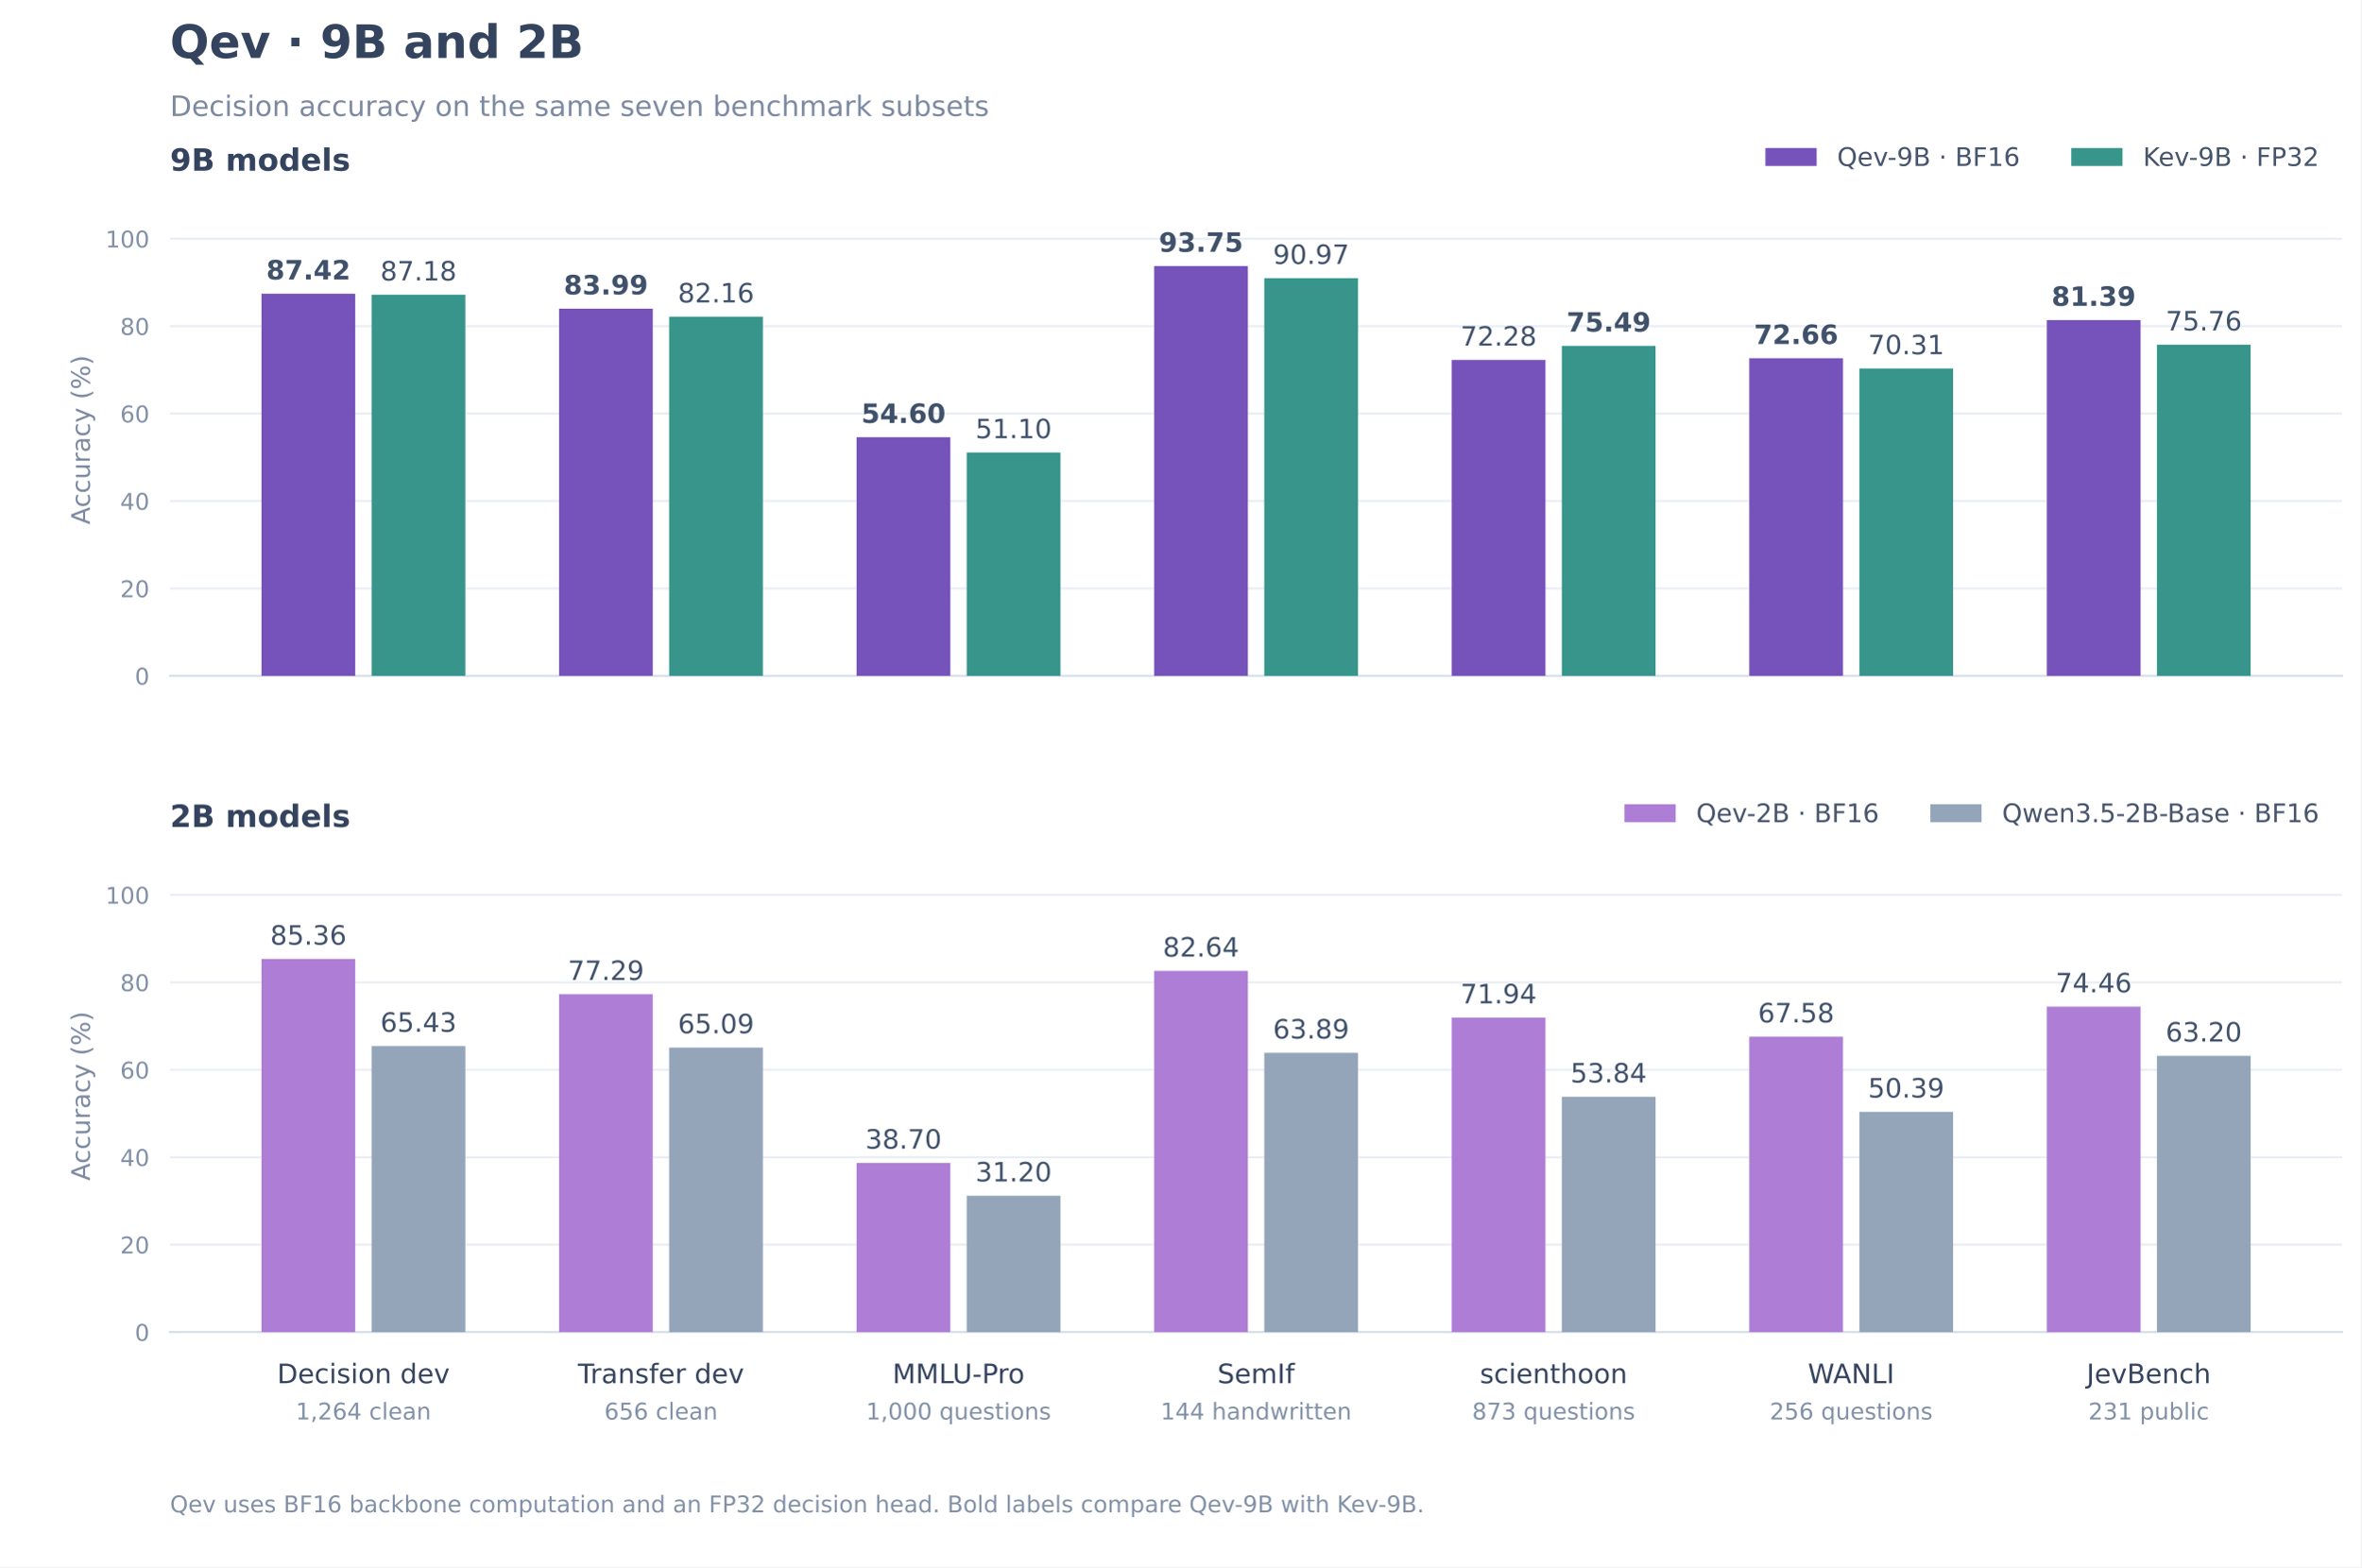
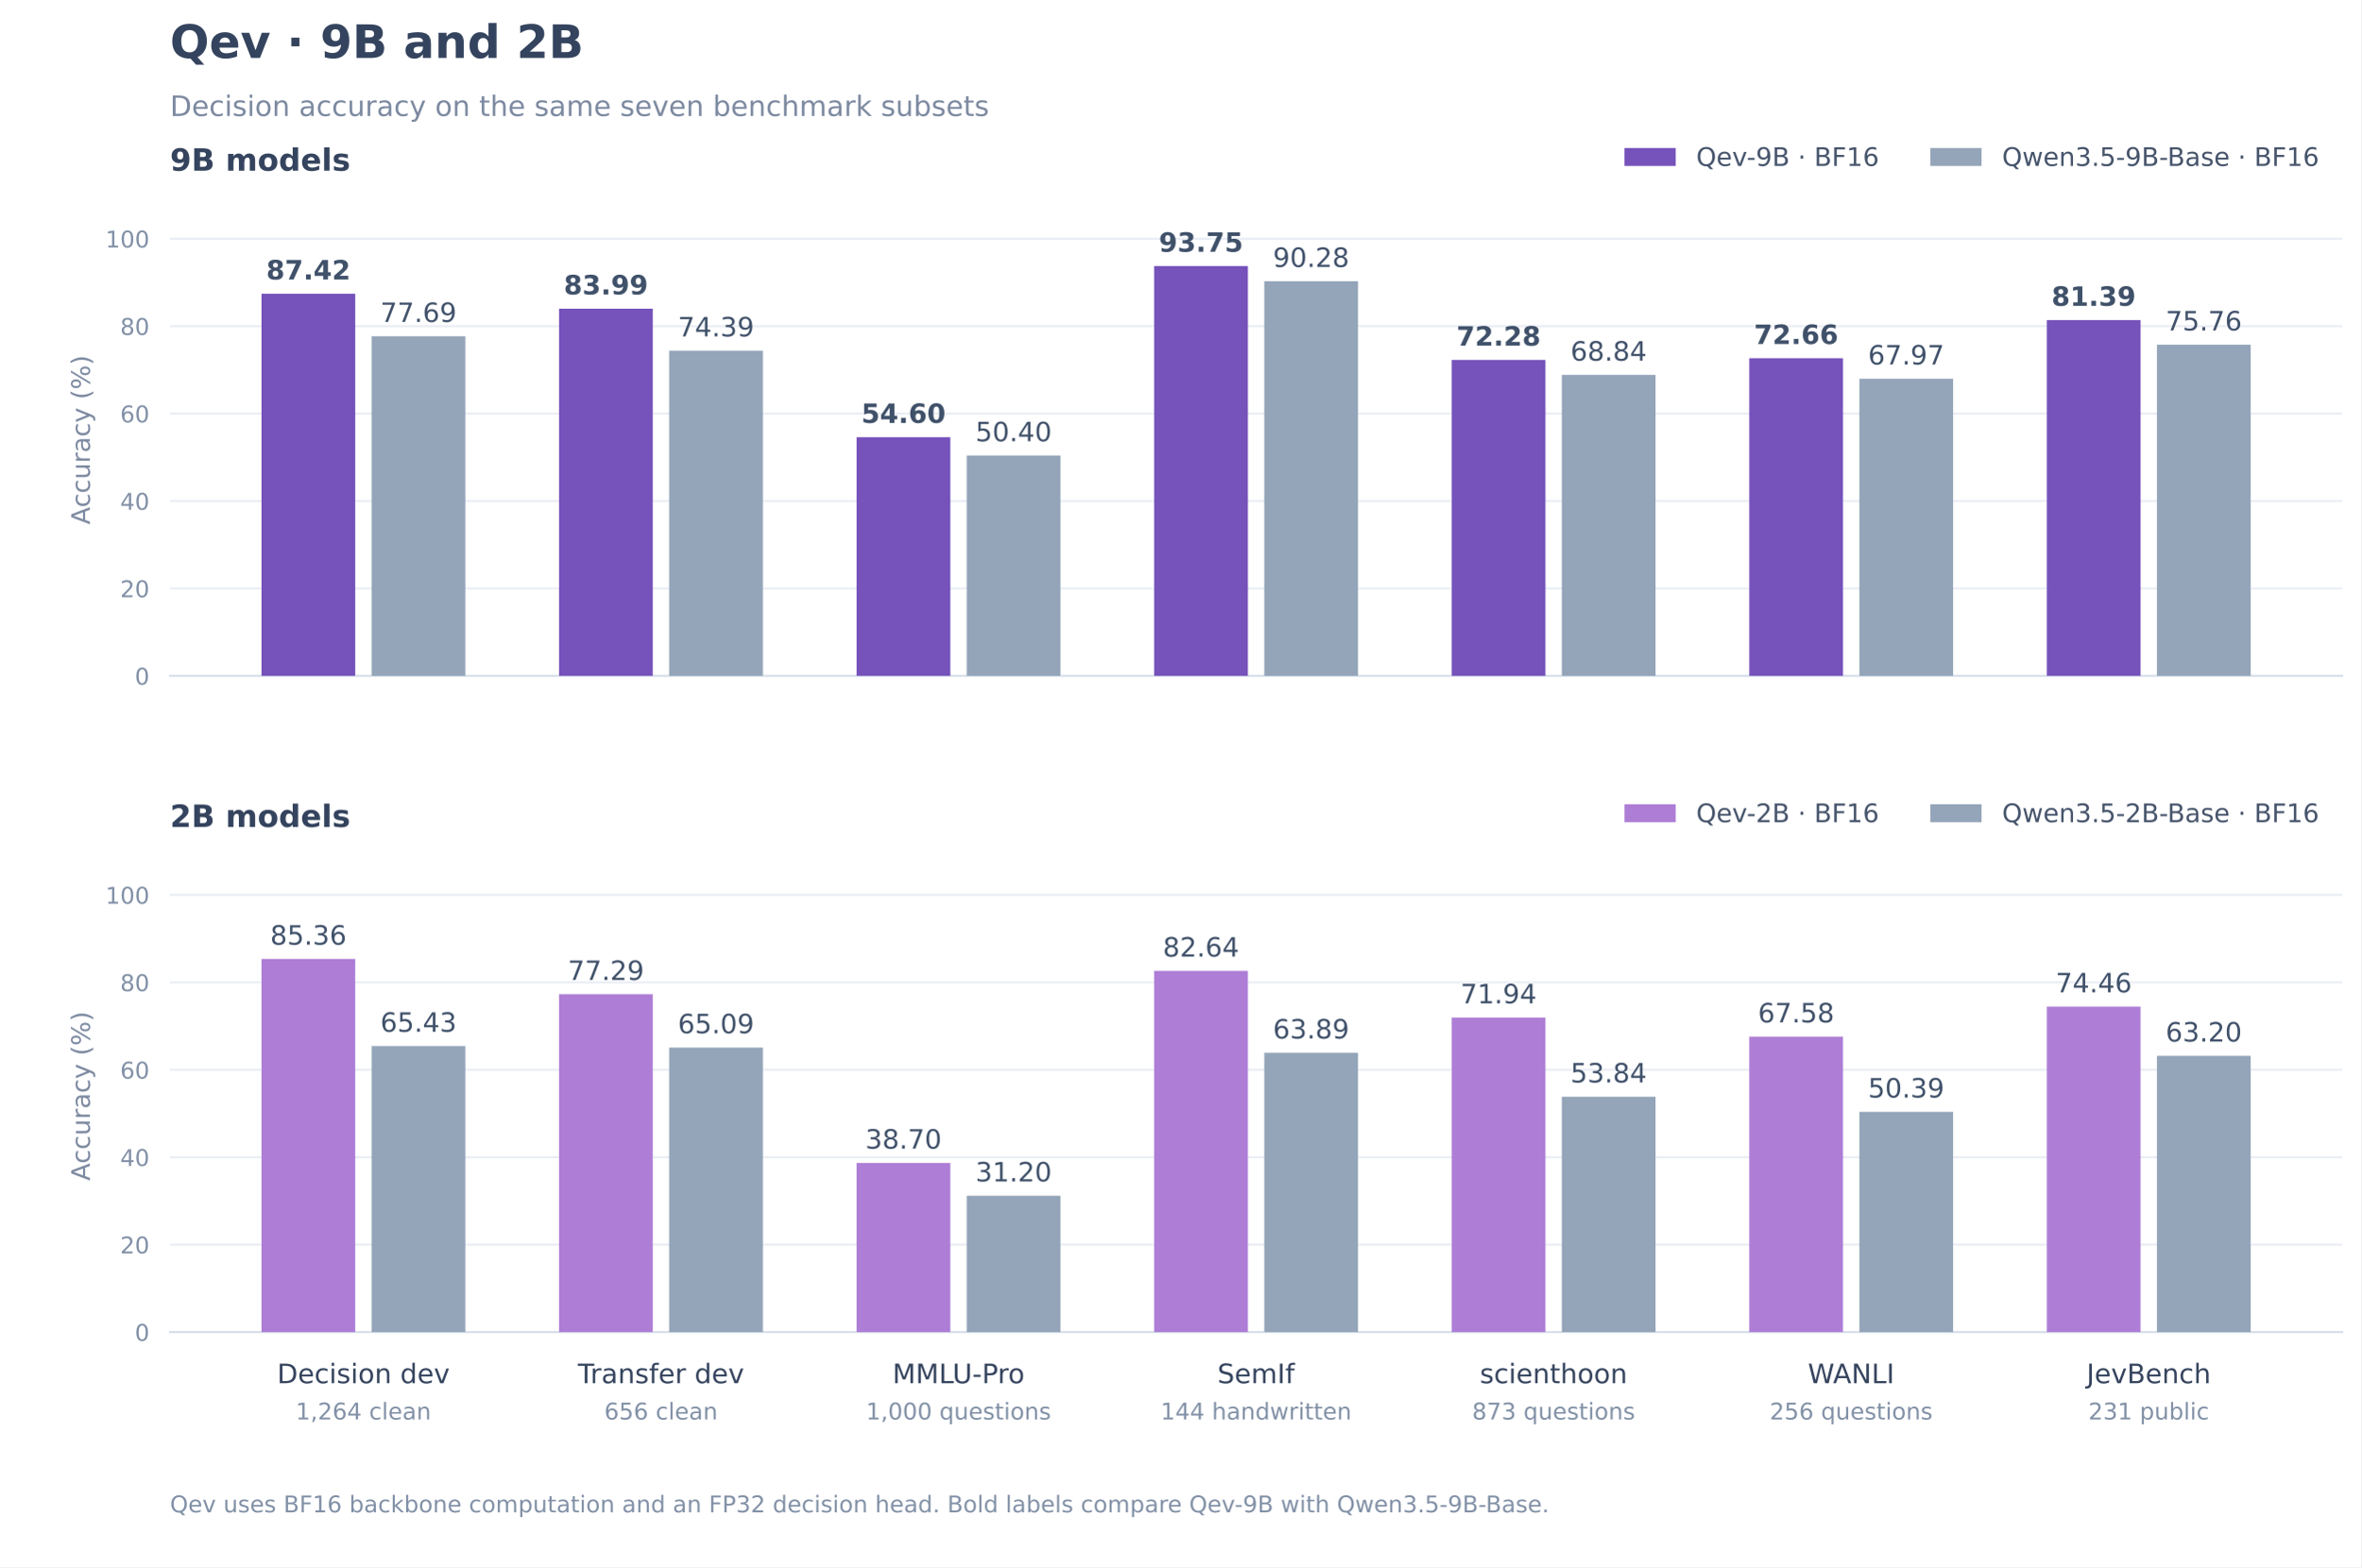
<svg xmlns="http://www.w3.org/2000/svg" width="921.6pt" height="612pt" viewBox="0 0 921.6 612" version="1.1">
  <defs>
    <style type="text/css">*{stroke-linejoin: round; stroke-linecap: butt}</style>
  </defs>
  <g id="figure_1">
    <g id="patch_1">
      <path d="M 0 612 L 921.6 612 L 921.6 0 L 0 0 z " style="fill: #ffffff" />
    </g>
    <g id="axes_1">
      <g id="patch_2">
        <path d="M 66.355 263.928 L 914.227 263.928 L 914.227 79.56 L 66.355 79.56 z " style="fill: #ffffff" />
      </g>
      <g id="matplotlib.axis_1" />
      <g id="matplotlib.axis_2">
        <g id="ytick_1">
          <g id="line2d_1">
-             <path d="M 66.355 263.928 L 914.227 263.928 " clip-path="url(#pa31da06aad)" style="fill: none; stroke: #e9edf4; stroke-width: 0.8; stroke-linecap: square" />
+             <path d="M 66.355 263.928 L 914.227 263.928 " clip-path="url(#pb476adb983)" style="fill: none; stroke: #e9edf4; stroke-width: 0.8; stroke-linecap: square" />
          </g>
          <g id="line2d_2" />
          <g id="text_1">
            <text style="fill: #8190a6; font: 9px 'DejaVu Sans'; text-anchor: end" x="58.355" y="267.347" transform="rotate(-0 58.3552 267.3475)">0</text>
          </g>
        </g>
        <g id="ytick_2">
          <g id="line2d_3">
-             <path d="M 66.355 229.786 L 914.227 229.786 " clip-path="url(#pa31da06aad)" style="fill: none; stroke: #e9edf4; stroke-width: 0.8; stroke-linecap: square" />
+             <path d="M 66.355 229.786 L 914.227 229.786 " clip-path="url(#pb476adb983)" style="fill: none; stroke: #e9edf4; stroke-width: 0.8; stroke-linecap: square" />
          </g>
          <g id="line2d_4" />
          <g id="text_2">
            <text style="fill: #8190a6; font: 9px 'DejaVu Sans'; text-anchor: end" x="58.355" y="233.205" transform="rotate(-0 58.3552 233.2052)">20</text>
          </g>
        </g>
        <g id="ytick_3">
          <g id="line2d_5">
-             <path d="M 66.355 195.644 L 914.227 195.644 " clip-path="url(#pa31da06aad)" style="fill: none; stroke: #e9edf4; stroke-width: 0.8; stroke-linecap: square" />
+             <path d="M 66.355 195.644 L 914.227 195.644 " clip-path="url(#pb476adb983)" style="fill: none; stroke: #e9edf4; stroke-width: 0.8; stroke-linecap: square" />
          </g>
          <g id="line2d_6" />
          <g id="text_3">
            <text style="fill: #8190a6; font: 9px 'DejaVu Sans'; text-anchor: end" x="58.355" y="199.063" transform="rotate(-0 58.3552 199.063)">40</text>
          </g>
        </g>
        <g id="ytick_4">
          <g id="line2d_7">
-             <path d="M 66.355 161.501 L 914.227 161.501 " clip-path="url(#pa31da06aad)" style="fill: none; stroke: #e9edf4; stroke-width: 0.8; stroke-linecap: square" />
+             <path d="M 66.355 161.501 L 914.227 161.501 " clip-path="url(#pb476adb983)" style="fill: none; stroke: #e9edf4; stroke-width: 0.8; stroke-linecap: square" />
          </g>
          <g id="line2d_8" />
          <g id="text_4">
            <text style="fill: #8190a6; font: 9px 'DejaVu Sans'; text-anchor: end" x="58.355" y="164.921" transform="rotate(-0 58.3552 164.9207)">60</text>
          </g>
        </g>
        <g id="ytick_5">
          <g id="line2d_9">
-             <path d="M 66.355 127.359 L 914.227 127.359 " clip-path="url(#pa31da06aad)" style="fill: none; stroke: #e9edf4; stroke-width: 0.8; stroke-linecap: square" />
+             <path d="M 66.355 127.359 L 914.227 127.359 " clip-path="url(#pb476adb983)" style="fill: none; stroke: #e9edf4; stroke-width: 0.8; stroke-linecap: square" />
          </g>
          <g id="line2d_10" />
          <g id="text_5">
            <text style="fill: #8190a6; font: 9px 'DejaVu Sans'; text-anchor: end" x="58.355" y="130.778" transform="rotate(-0 58.3552 130.7785)">80</text>
          </g>
        </g>
        <g id="ytick_6">
          <g id="line2d_11">
-             <path d="M 66.355 93.217 L 914.227 93.217 " clip-path="url(#pa31da06aad)" style="fill: none; stroke: #e9edf4; stroke-width: 0.8; stroke-linecap: square" />
+             <path d="M 66.355 93.217 L 914.227 93.217 " clip-path="url(#pb476adb983)" style="fill: none; stroke: #e9edf4; stroke-width: 0.8; stroke-linecap: square" />
          </g>
          <g id="line2d_12" />
          <g id="text_6">
            <text style="fill: #8190a6; font: 9px 'DejaVu Sans'; text-anchor: end" x="58.355" y="96.636" transform="rotate(-0 58.3552 96.6362)">100</text>
          </g>
        </g>
        <g id="text_7">
          <text style="fill: #7c89a0; font: 10px 'DejaVu Sans'; text-anchor: middle" x="35.097" y="171.744" transform="rotate(-90 35.09676 171.7441)">Accuracy (%)</text>
        </g>
      </g>
      <g id="patch_3">
        <path d="M 66.355 263.928 L 914.227 263.928 " style="fill: none; stroke: #d7dfea; stroke-width: 0.8; stroke-linejoin: miter; stroke-linecap: square" />
      </g>
      <g id="text_8">
        <text style="fill: #35445e; font: 600 12px 'DejaVu Sans'; text-anchor: start" x="66.355" y="66.654" transform="rotate(-0 66.3552 66.65423)">9B models</text>
      </g>
      <g id="patch_4">
-         <path d="M 102.07 263.928 L 138.657 263.928 L 138.657 114.691 L 102.07 114.691 z " clip-path="url(#pa31da06aad)" style="fill: #7652bb" />
+         <path d="M 102.07 263.928 L 138.657 263.928 L 138.657 114.691 L 102.07 114.691 z " clip-path="url(#pb476adb983)" style="fill: #7652bb" />
      </g>
      <g id="text_9">
        <text style="fill: #40516a; font: 700 10.4px 'DejaVu Sans'; text-anchor: middle" x="120.363" y="109.114" transform="rotate(-0 120.3635 109.1138)">87.42</text>
      </g>
      <g id="patch_5">
-         <path d="M 145.045 263.928 L 181.631 263.928 L 181.631 115.096 L 145.045 115.096 z " clip-path="url(#pa31da06aad)" style="fill: #37958b" />
+         <path d="M 145.045 263.928 L 181.631 263.928 L 181.631 131.303 L 145.045 131.303 z " clip-path="url(#pb476adb983)" style="fill: #94a5b9" />
      </g>
      <g id="text_10">
-         <text style="fill: #40516a; font: 10.4px 'DejaVu Sans'; text-anchor: middle" x="163.338" y="109.519" transform="rotate(-0 163.3378 109.5189)">87.18</text>
+         <text style="fill: #40516a; font: 10.4px 'DejaVu Sans'; text-anchor: middle" x="163.338" y="125.726" transform="rotate(-0 163.3378 125.7257)">77.69</text>
      </g>
      <g id="patch_6">
-         <path d="M 218.217 263.928 L 254.803 263.928 L 254.803 120.541 L 218.217 120.541 z " clip-path="url(#pa31da06aad)" style="fill: #7652bb" />
+         <path d="M 218.217 263.928 L 254.803 263.928 L 254.803 120.541 L 218.217 120.541 z " clip-path="url(#pb476adb983)" style="fill: #7652bb" />
      </g>
      <g id="text_11">
        <text style="fill: #40516a; font: 700 10.4px 'DejaVu Sans'; text-anchor: middle" x="236.51" y="114.964" transform="rotate(-0 236.5103 114.964)">83.99</text>
      </g>
      <g id="patch_7">
-         <path d="M 261.192 263.928 L 297.778 263.928 L 297.778 123.664 L 261.192 123.664 z " clip-path="url(#pa31da06aad)" style="fill: #37958b" />
+         <path d="M 261.192 263.928 L 297.778 263.928 L 297.778 136.936 L 261.192 136.936 z " clip-path="url(#pb476adb983)" style="fill: #94a5b9" />
      </g>
      <g id="text_12">
-         <text style="fill: #40516a; font: 10.4px 'DejaVu Sans'; text-anchor: middle" x="279.485" y="118.087" transform="rotate(-0 279.4847 118.0868)">82.16</text>
+         <text style="fill: #40516a; font: 10.4px 'DejaVu Sans'; text-anchor: middle" x="279.485" y="131.359" transform="rotate(-0 279.4847 131.3586)">74.39</text>
      </g>
      <g id="patch_8">
-         <path d="M 334.364 263.928 L 370.95 263.928 L 370.95 170.72 L 334.364 170.72 z " clip-path="url(#pa31da06aad)" style="fill: #7652bb" />
+         <path d="M 334.364 263.928 L 370.95 263.928 L 370.95 170.72 L 334.364 170.72 z " clip-path="url(#pb476adb983)" style="fill: #7652bb" />
      </g>
      <g id="text_13">
        <text style="fill: #40516a; font: 700 10.4px 'DejaVu Sans'; text-anchor: middle" x="352.657" y="165.143" transform="rotate(-0 352.6572 165.1427)">54.60</text>
      </g>
      <g id="patch_9">
-         <path d="M 377.338 263.928 L 413.925 263.928 L 413.925 176.695 L 377.338 176.695 z " clip-path="url(#pa31da06aad)" style="fill: #37958b" />
+         <path d="M 377.338 263.928 L 413.925 263.928 L 413.925 177.89 L 377.338 177.89 z " clip-path="url(#pb476adb983)" style="fill: #94a5b9" />
      </g>
      <g id="text_14">
-         <text style="fill: #40516a; font: 10.4px 'DejaVu Sans'; text-anchor: middle" x="395.632" y="171.118" transform="rotate(-0 395.6315 171.1176)">51.10</text>
+         <text style="fill: #40516a; font: 10.4px 'DejaVu Sans'; text-anchor: middle" x="395.632" y="172.313" transform="rotate(-0 395.6315 172.3126)">50.40</text>
      </g>
      <g id="patch_10">
-         <path d="M 450.511 263.928 L 487.097 263.928 L 487.097 103.886 L 450.511 103.886 z " clip-path="url(#pa31da06aad)" style="fill: #7652bb" />
+         <path d="M 450.511 263.928 L 487.097 263.928 L 487.097 103.886 L 450.511 103.886 z " clip-path="url(#pb476adb983)" style="fill: #7652bb" />
      </g>
      <g id="text_15">
        <text style="fill: #40516a; font: 700 10.4px 'DejaVu Sans'; text-anchor: middle" x="468.804" y="98.309" transform="rotate(-0 468.804 98.30926)">93.75</text>
      </g>
      <g id="patch_11">
-         <path d="M 493.485 263.928 L 530.071 263.928 L 530.071 108.628 L 493.485 108.628 z " clip-path="url(#pa31da06aad)" style="fill: #37958b" />
+         <path d="M 493.485 263.928 L 530.071 263.928 L 530.071 109.814 L 493.485 109.814 z " clip-path="url(#pb476adb983)" style="fill: #94a5b9" />
      </g>
      <g id="text_16">
-         <text style="fill: #40516a; font: 10.4px 'DejaVu Sans'; text-anchor: middle" x="511.778" y="103.051" transform="rotate(-0 511.7784 103.0512)">90.97</text>
+         <text style="fill: #40516a; font: 10.4px 'DejaVu Sans'; text-anchor: middle" x="511.778" y="104.237" transform="rotate(-0 511.7784 104.2367)">90.28</text>
      </g>
      <g id="patch_12">
-         <path d="M 566.658 263.928 L 603.244 263.928 L 603.244 140.539 L 566.658 140.539 z " clip-path="url(#pa31da06aad)" style="fill: #7652bb" />
+         <path d="M 566.658 263.928 L 603.244 263.928 L 603.244 140.539 L 566.658 140.539 z " clip-path="url(#pb476adb983)" style="fill: #7652bb" />
      </g>
      <g id="text_17">
-         <text style="fill: #40516a; font: 10.4px 'DejaVu Sans'; text-anchor: middle" x="584.951" y="134.962" transform="rotate(-0 584.9509 134.9618)">72.28</text>
+         <text style="fill: #40516a; font: 700 10.4px 'DejaVu Sans'; text-anchor: middle" x="584.951" y="134.962" transform="rotate(-0 584.9509 134.9618)">72.28</text>
      </g>
      <g id="patch_13">
-         <path d="M 609.632 263.928 L 646.218 263.928 L 646.218 135.064 L 609.632 135.064 z " clip-path="url(#pa31da06aad)" style="fill: #37958b" />
+         <path d="M 609.632 263.928 L 646.218 263.928 L 646.218 146.405 L 609.632 146.405 z " clip-path="url(#pb476adb983)" style="fill: #94a5b9" />
      </g>
      <g id="text_18">
-         <text style="fill: #40516a; font: 700 10.4px 'DejaVu Sans'; text-anchor: middle" x="627.925" y="129.487" transform="rotate(-0 627.9252 129.4866)">75.49</text>
+         <text style="fill: #40516a; font: 10.4px 'DejaVu Sans'; text-anchor: middle" x="627.925" y="140.828" transform="rotate(-0 627.9252 140.8282)">68.84</text>
      </g>
      <g id="patch_14">
-         <path d="M 682.805 263.928 L 719.391 263.928 L 719.391 139.896 L 682.805 139.896 z " clip-path="url(#pa31da06aad)" style="fill: #7652bb" />
+         <path d="M 682.805 263.928 L 719.391 263.928 L 719.391 139.896 L 682.805 139.896 z " clip-path="url(#pb476adb983)" style="fill: #7652bb" />
      </g>
      <g id="text_19">
        <text style="fill: #40516a; font: 700 10.4px 'DejaVu Sans'; text-anchor: middle" x="701.098" y="134.319" transform="rotate(-0 701.0977 134.3187)">72.66</text>
      </g>
      <g id="patch_15">
-         <path d="M 725.779 263.928 L 762.365 263.928 L 762.365 143.897 L 725.779 143.897 z " clip-path="url(#pa31da06aad)" style="fill: #37958b" />
+         <path d="M 725.779 263.928 L 762.365 263.928 L 762.365 147.898 L 725.779 147.898 z " clip-path="url(#pb476adb983)" style="fill: #94a5b9" />
      </g>
      <g id="text_20">
-         <text style="fill: #40516a; font: 10.4px 'DejaVu Sans'; text-anchor: middle" x="744.072" y="138.32" transform="rotate(-0 744.0721 138.3197)">70.31</text>
+         <text style="fill: #40516a; font: 10.4px 'DejaVu Sans'; text-anchor: middle" x="744.072" y="142.321" transform="rotate(-0 744.0721 142.3208)">67.97</text>
      </g>
      <g id="patch_16">
-         <path d="M 798.951 263.928 L 835.538 263.928 L 835.538 124.994 L 798.951 124.994 z " clip-path="url(#pa31da06aad)" style="fill: #7652bb" />
+         <path d="M 798.951 263.928 L 835.538 263.928 L 835.538 124.994 L 798.951 124.994 z " clip-path="url(#pb476adb983)" style="fill: #7652bb" />
      </g>
      <g id="text_21">
        <text style="fill: #40516a; font: 700 10.4px 'DejaVu Sans'; text-anchor: middle" x="817.245" y="119.417" transform="rotate(-0 817.2446 119.4172)">81.39</text>
      </g>
      <g id="patch_17">
-         <path d="M 841.926 263.928 L 878.512 263.928 L 878.512 134.601 L 841.926 134.601 z " clip-path="url(#pa31da06aad)" style="fill: #37958b" />
+         <path d="M 841.926 263.928 L 878.512 263.928 L 878.512 134.601 L 841.926 134.601 z " clip-path="url(#pb476adb983)" style="fill: #94a5b9" />
      </g>
      <g id="text_22">
        <text style="fill: #40516a; font: 10.4px 'DejaVu Sans'; text-anchor: middle" x="860.219" y="129.024" transform="rotate(-0 860.2189 129.0244)">75.76</text>
      </g>
      <g id="legend_1">
        <g id="patch_18">
-           <path d="M 689.104 64.793 L 709.104 64.793 L 709.104 57.793 L 689.104 57.793 z " style="fill: #7652bb" />
+           <path d="M 634.099 64.793 L 654.099 64.793 L 654.099 57.793 L 634.099 57.793 z " style="fill: #7652bb" />
        </g>
        <g id="text_23">
-           <text style="fill: #46546b; font: 10px 'DejaVu Sans'; text-anchor: start" x="717.104" y="64.793" transform="rotate(-0 717.1038 64.79295)">Qev-9B · BF16</text>
+           <text style="fill: #46546b; font: 10px 'DejaVu Sans'; text-anchor: start" x="662.099" y="64.793" transform="rotate(-0 662.0991 64.79295)">Qev-9B · BF16</text>
        </g>
        <g id="patch_19">
-           <path d="M 808.488 64.793 L 828.488 64.793 L 828.488 57.793 L 808.488 57.793 z " style="fill: #37958b" />
+           <path d="M 753.483 64.793 L 773.483 64.793 L 773.483 57.793 L 753.483 57.793 z " style="fill: #94a5b9" />
        </g>
        <g id="text_24">
-           <text style="fill: #46546b; font: 10px 'DejaVu Sans'; text-anchor: start" x="836.488" y="64.793" transform="rotate(-0 836.4881 64.79295)">Kev-9B · FP32</text>
+           <text style="fill: #46546b; font: 10px 'DejaVu Sans'; text-anchor: start" x="781.483" y="64.793" transform="rotate(-0 781.4834 64.79295)">Qwen3.5-9B-Base · BF16</text>
        </g>
      </g>
    </g>
    <g id="axes_2">
      <g id="patch_20">
        <path d="M 66.355 520.2 L 914.227 520.2 L 914.227 335.832 L 66.355 335.832 z " style="fill: #ffffff" />
      </g>
      <g id="matplotlib.axis_3" />
      <g id="matplotlib.axis_4">
        <g id="ytick_7">
          <g id="line2d_13">
-             <path d="M 66.355 520.2 L 914.227 520.2 " clip-path="url(#p409074c68b)" style="fill: none; stroke: #e9edf4; stroke-width: 0.8; stroke-linecap: square" />
+             <path d="M 66.355 520.2 L 914.227 520.2 " clip-path="url(#p68d794a9e6)" style="fill: none; stroke: #e9edf4; stroke-width: 0.8; stroke-linecap: square" />
          </g>
          <g id="line2d_14" />
          <g id="text_25">
            <text style="fill: #8190a6; font: 9px 'DejaVu Sans'; text-anchor: end" x="58.355" y="523.619" transform="rotate(-0 58.3552 523.6193)">0</text>
          </g>
        </g>
        <g id="ytick_8">
          <g id="line2d_15">
-             <path d="M 66.355 486.058 L 914.227 486.058 " clip-path="url(#p409074c68b)" style="fill: none; stroke: #e9edf4; stroke-width: 0.8; stroke-linecap: square" />
+             <path d="M 66.355 486.058 L 914.227 486.058 " clip-path="url(#p68d794a9e6)" style="fill: none; stroke: #e9edf4; stroke-width: 0.8; stroke-linecap: square" />
          </g>
          <g id="line2d_16" />
          <g id="text_26">
            <text style="fill: #8190a6; font: 9px 'DejaVu Sans'; text-anchor: end" x="58.355" y="489.477" transform="rotate(-0 58.3552 489.477)">20</text>
          </g>
        </g>
        <g id="ytick_9">
          <g id="line2d_17">
-             <path d="M 66.355 451.915 L 914.227 451.915 " clip-path="url(#p409074c68b)" style="fill: none; stroke: #e9edf4; stroke-width: 0.8; stroke-linecap: square" />
+             <path d="M 66.355 451.915 L 914.227 451.915 " clip-path="url(#p68d794a9e6)" style="fill: none; stroke: #e9edf4; stroke-width: 0.8; stroke-linecap: square" />
          </g>
          <g id="line2d_18" />
          <g id="text_27">
            <text style="fill: #8190a6; font: 9px 'DejaVu Sans'; text-anchor: end" x="58.355" y="455.335" transform="rotate(-0 58.3552 455.3348)">40</text>
          </g>
        </g>
        <g id="ytick_10">
          <g id="line2d_19">
-             <path d="M 66.355 417.773 L 914.227 417.773 " clip-path="url(#p409074c68b)" style="fill: none; stroke: #e9edf4; stroke-width: 0.8; stroke-linecap: square" />
+             <path d="M 66.355 417.773 L 914.227 417.773 " clip-path="url(#p68d794a9e6)" style="fill: none; stroke: #e9edf4; stroke-width: 0.8; stroke-linecap: square" />
          </g>
          <g id="line2d_20" />
          <g id="text_28">
            <text style="fill: #8190a6; font: 9px 'DejaVu Sans'; text-anchor: end" x="58.355" y="421.193" transform="rotate(-0 58.3552 421.1925)">60</text>
          </g>
        </g>
        <g id="ytick_11">
          <g id="line2d_21">
-             <path d="M 66.355 383.631 L 914.227 383.631 " clip-path="url(#p409074c68b)" style="fill: none; stroke: #e9edf4; stroke-width: 0.8; stroke-linecap: square" />
+             <path d="M 66.355 383.631 L 914.227 383.631 " clip-path="url(#p68d794a9e6)" style="fill: none; stroke: #e9edf4; stroke-width: 0.8; stroke-linecap: square" />
          </g>
          <g id="line2d_22" />
          <g id="text_29">
            <text style="fill: #8190a6; font: 9px 'DejaVu Sans'; text-anchor: end" x="58.355" y="387.05" transform="rotate(-0 58.3552 387.0503)">80</text>
          </g>
        </g>
        <g id="ytick_12">
          <g id="line2d_23">
-             <path d="M 66.355 349.489 L 914.227 349.489 " clip-path="url(#p409074c68b)" style="fill: none; stroke: #e9edf4; stroke-width: 0.8; stroke-linecap: square" />
+             <path d="M 66.355 349.489 L 914.227 349.489 " clip-path="url(#p68d794a9e6)" style="fill: none; stroke: #e9edf4; stroke-width: 0.8; stroke-linecap: square" />
          </g>
          <g id="line2d_24" />
          <g id="text_30">
            <text style="fill: #8190a6; font: 9px 'DejaVu Sans'; text-anchor: end" x="58.355" y="352.908" transform="rotate(-0 58.3552 352.908)">100</text>
          </g>
        </g>
        <g id="text_31">
          <text style="fill: #7c89a0; font: 10px 'DejaVu Sans'; text-anchor: middle" x="35.097" y="428.016" transform="rotate(-90 35.09676 428.0159)">Accuracy (%)</text>
        </g>
      </g>
      <g id="patch_21">
        <path d="M 66.355 520.2 L 914.227 520.2 " style="fill: none; stroke: #d7dfea; stroke-width: 0.8; stroke-linejoin: miter; stroke-linecap: square" />
      </g>
      <g id="text_32">
        <text style="fill: #35445e; font: 600 12px 'DejaVu Sans'; text-anchor: start" x="66.355" y="322.926" transform="rotate(-0 66.3552 322.926)">2B models</text>
      </g>
      <g id="patch_22">
-         <path d="M 102.07 520.2 L 138.657 520.2 L 138.657 374.474 L 102.07 374.474 z " clip-path="url(#p409074c68b)" style="fill: #ae7ed6" />
+         <path d="M 102.07 520.2 L 138.657 520.2 L 138.657 374.474 L 102.07 374.474 z " clip-path="url(#p68d794a9e6)" style="fill: #ae7ed6" />
      </g>
      <g id="text_33">
        <text style="fill: #40516a; font: 10.4px 'DejaVu Sans'; text-anchor: middle" x="120.363" y="368.897" transform="rotate(-0 120.3635 368.897)">85.36</text>
      </g>
      <g id="patch_23">
-         <path d="M 145.045 520.2 L 181.631 520.2 L 181.631 408.508 L 145.045 408.508 z " clip-path="url(#p409074c68b)" style="fill: #94a5b9" />
+         <path d="M 145.045 520.2 L 181.631 520.2 L 181.631 408.508 L 145.045 408.508 z " clip-path="url(#p68d794a9e6)" style="fill: #94a5b9" />
      </g>
      <g id="text_34">
        <text style="fill: #40516a; font: 10.4px 'DejaVu Sans'; text-anchor: middle" x="163.338" y="402.931" transform="rotate(-0 163.3378 402.9313)">65.43</text>
      </g>
      <g id="patch_24">
-         <path d="M 218.217 520.2 L 254.803 520.2 L 254.803 388.263 L 218.217 388.263 z " clip-path="url(#p409074c68b)" style="fill: #ae7ed6" />
+         <path d="M 218.217 520.2 L 254.803 520.2 L 254.803 388.263 L 218.217 388.263 z " clip-path="url(#p68d794a9e6)" style="fill: #ae7ed6" />
      </g>
      <g id="text_35">
        <text style="fill: #40516a; font: 10.4px 'DejaVu Sans'; text-anchor: middle" x="236.51" y="382.686" transform="rotate(-0 236.5103 382.686)">77.29</text>
      </g>
      <g id="patch_25">
-         <path d="M 261.192 520.2 L 297.778 520.2 L 297.778 409.082 L 261.192 409.082 z " clip-path="url(#p409074c68b)" style="fill: #94a5b9" />
+         <path d="M 261.192 520.2 L 297.778 520.2 L 297.778 409.082 L 261.192 409.082 z " clip-path="url(#p68d794a9e6)" style="fill: #94a5b9" />
      </g>
      <g id="text_36">
        <text style="fill: #40516a; font: 10.4px 'DejaVu Sans'; text-anchor: middle" x="279.485" y="403.504" transform="rotate(-0 279.4847 403.5044)">65.09</text>
      </g>
      <g id="patch_26">
-         <path d="M 334.364 520.2 L 370.95 520.2 L 370.95 454.135 L 334.364 454.135 z " clip-path="url(#p409074c68b)" style="fill: #ae7ed6" />
+         <path d="M 334.364 520.2 L 370.95 520.2 L 370.95 454.135 L 334.364 454.135 z " clip-path="url(#p68d794a9e6)" style="fill: #ae7ed6" />
      </g>
      <g id="text_37">
        <text style="fill: #40516a; font: 10.4px 'DejaVu Sans'; text-anchor: middle" x="352.657" y="448.558" transform="rotate(-0 352.6572 448.5576)">38.70</text>
      </g>
      <g id="patch_27">
-         <path d="M 377.338 520.2 L 413.925 520.2 L 413.925 466.938 L 377.338 466.938 z " clip-path="url(#p409074c68b)" style="fill: #94a5b9" />
+         <path d="M 377.338 520.2 L 413.925 520.2 L 413.925 466.938 L 377.338 466.938 z " clip-path="url(#p68d794a9e6)" style="fill: #94a5b9" />
      </g>
      <g id="text_38">
        <text style="fill: #40516a; font: 10.4px 'DejaVu Sans'; text-anchor: middle" x="395.632" y="461.361" transform="rotate(-0 395.6315 461.361)">31.20</text>
      </g>
      <g id="patch_28">
-         <path d="M 450.511 520.2 L 487.097 520.2 L 487.097 379.126 L 450.511 379.126 z " clip-path="url(#p409074c68b)" style="fill: #ae7ed6" />
+         <path d="M 450.511 520.2 L 487.097 520.2 L 487.097 379.126 L 450.511 379.126 z " clip-path="url(#p68d794a9e6)" style="fill: #ae7ed6" />
      </g>
      <g id="text_39">
        <text style="fill: #40516a; font: 10.4px 'DejaVu Sans'; text-anchor: middle" x="468.804" y="373.549" transform="rotate(-0 468.804 373.549)">82.64</text>
      </g>
      <g id="patch_29">
-         <path d="M 493.485 520.2 L 530.071 520.2 L 530.071 411.134 L 493.485 411.134 z " clip-path="url(#p409074c68b)" style="fill: #94a5b9" />
+         <path d="M 493.485 520.2 L 530.071 520.2 L 530.071 411.134 L 493.485 411.134 z " clip-path="url(#p68d794a9e6)" style="fill: #94a5b9" />
      </g>
      <g id="text_40">
        <text style="fill: #40516a; font: 10.4px 'DejaVu Sans'; text-anchor: middle" x="511.778" y="405.557" transform="rotate(-0 511.7784 405.5573)">63.89</text>
      </g>
      <g id="patch_30">
-         <path d="M 566.658 520.2 L 603.244 520.2 L 603.244 397.397 L 566.658 397.397 z " clip-path="url(#p409074c68b)" style="fill: #ae7ed6" />
+         <path d="M 566.658 520.2 L 603.244 520.2 L 603.244 397.397 L 566.658 397.397 z " clip-path="url(#p68d794a9e6)" style="fill: #ae7ed6" />
      </g>
      <g id="text_41">
        <text style="fill: #40516a; font: 10.4px 'DejaVu Sans'; text-anchor: middle" x="584.951" y="391.82" transform="rotate(-0 584.9509 391.8203)">71.94</text>
      </g>
      <g id="patch_31">
-         <path d="M 609.632 520.2 L 646.218 520.2 L 646.218 428.294 L 609.632 428.294 z " clip-path="url(#p409074c68b)" style="fill: #94a5b9" />
+         <path d="M 609.632 520.2 L 646.218 520.2 L 646.218 428.294 L 609.632 428.294 z " clip-path="url(#p68d794a9e6)" style="fill: #94a5b9" />
      </g>
      <g id="text_42">
        <text style="fill: #40516a; font: 10.4px 'DejaVu Sans'; text-anchor: middle" x="627.925" y="422.716" transform="rotate(-0 627.9252 422.7165)">53.84</text>
      </g>
      <g id="patch_32">
-         <path d="M 682.805 520.2 L 719.391 520.2 L 719.391 404.837 L 682.805 404.837 z " clip-path="url(#p409074c68b)" style="fill: #ae7ed6" />
+         <path d="M 682.805 520.2 L 719.391 520.2 L 719.391 404.837 L 682.805 404.837 z " clip-path="url(#p68d794a9e6)" style="fill: #ae7ed6" />
      </g>
      <g id="text_43">
        <text style="fill: #40516a; font: 10.4px 'DejaVu Sans'; text-anchor: middle" x="701.098" y="399.259" transform="rotate(-0 701.0977 399.2594)">67.58</text>
      </g>
      <g id="patch_33">
-         <path d="M 725.779 520.2 L 762.365 520.2 L 762.365 434.178 L 725.779 434.178 z " clip-path="url(#p409074c68b)" style="fill: #94a5b9" />
+         <path d="M 725.779 520.2 L 762.365 520.2 L 762.365 434.178 L 725.779 434.178 z " clip-path="url(#p68d794a9e6)" style="fill: #94a5b9" />
      </g>
      <g id="text_44">
        <text style="fill: #40516a; font: 10.4px 'DejaVu Sans'; text-anchor: middle" x="744.072" y="428.6" transform="rotate(-0 744.0721 428.6004)">50.39</text>
      </g>
      <g id="patch_34">
-         <path d="M 798.951 520.2 L 835.538 520.2 L 835.538 393.09 L 798.951 393.09 z " clip-path="url(#p409074c68b)" style="fill: #ae7ed6" />
+         <path d="M 798.951 520.2 L 835.538 520.2 L 835.538 393.09 L 798.951 393.09 z " clip-path="url(#p68d794a9e6)" style="fill: #ae7ed6" />
      </g>
      <g id="text_45">
        <text style="fill: #40516a; font: 10.4px 'DejaVu Sans'; text-anchor: middle" x="817.245" y="387.513" transform="rotate(-0 817.2446 387.5132)">74.46</text>
      </g>
      <g id="patch_35">
-         <path d="M 841.926 520.2 L 878.512 520.2 L 878.512 412.305 L 841.926 412.305 z " clip-path="url(#p409074c68b)" style="fill: #94a5b9" />
+         <path d="M 841.926 520.2 L 878.512 520.2 L 878.512 412.305 L 841.926 412.305 z " clip-path="url(#p68d794a9e6)" style="fill: #94a5b9" />
      </g>
      <g id="text_46">
        <text style="fill: #40516a; font: 10.4px 'DejaVu Sans'; text-anchor: middle" x="860.219" y="406.727" transform="rotate(-0 860.2189 406.7274)">63.20</text>
      </g>
      <g id="text_47">
        <text style="fill: #35445e; font: 10.5px 'DejaVu Sans'; text-anchor: middle" x="141.851" y="540.162" transform="rotate(-0 141.8507 540.1623)">Decision dev</text>
      </g>
      <g id="text_48">
        <text style="fill: #8190a6; font: 9px 'DejaVu Sans'; text-anchor: middle" x="141.851" y="554.325" transform="rotate(-0 141.8507 554.3251)">1,264 clean</text>
      </g>
      <g id="text_49">
        <text style="fill: #35445e; font: 10.5px 'DejaVu Sans'; text-anchor: middle" x="257.998" y="540.162" transform="rotate(-0 257.9975 540.1623)">Transfer dev</text>
      </g>
      <g id="text_50">
        <text style="fill: #8190a6; font: 9px 'DejaVu Sans'; text-anchor: middle" x="257.998" y="554.325" transform="rotate(-0 257.9975 554.3251)">656 clean</text>
      </g>
      <g id="text_51">
        <text style="fill: #35445e; font: 10.5px 'DejaVu Sans'; text-anchor: middle" x="374.144" y="540.162" transform="rotate(-0 374.1444 540.1623)">MMLU-Pro</text>
      </g>
      <g id="text_52">
        <text style="fill: #8190a6; font: 9px 'DejaVu Sans'; text-anchor: middle" x="374.144" y="554.325" transform="rotate(-0 374.1444 554.3251)">1,000 questions</text>
      </g>
      <g id="text_53">
        <text style="fill: #35445e; font: 10.5px 'DejaVu Sans'; text-anchor: middle" x="490.291" y="540.162" transform="rotate(-0 490.2912 540.1623)">SemIf</text>
      </g>
      <g id="text_54">
        <text style="fill: #8190a6; font: 9px 'DejaVu Sans'; text-anchor: middle" x="490.291" y="554.325" transform="rotate(-0 490.2912 554.3251)">144 handwritten</text>
      </g>
      <g id="text_55">
        <text style="fill: #35445e; font: 10.5px 'DejaVu Sans'; text-anchor: middle" x="606.438" y="540.162" transform="rotate(-0 606.438 540.1623)">scienthoon</text>
      </g>
      <g id="text_56">
        <text style="fill: #8190a6; font: 9px 'DejaVu Sans'; text-anchor: middle" x="606.438" y="554.325" transform="rotate(-0 606.438 554.3251)">873 questions</text>
      </g>
      <g id="text_57">
        <text style="fill: #35445e; font: 10.5px 'DejaVu Sans'; text-anchor: middle" x="722.585" y="540.162" transform="rotate(-0 722.5849 540.1623)">WANLI</text>
      </g>
      <g id="text_58">
        <text style="fill: #8190a6; font: 9px 'DejaVu Sans'; text-anchor: middle" x="722.585" y="554.325" transform="rotate(-0 722.5849 554.3251)">256 questions</text>
      </g>
      <g id="text_59">
        <text style="fill: #35445e; font: 10.5px 'DejaVu Sans'; text-anchor: middle" x="838.732" y="540.162" transform="rotate(-0 838.7317 540.1623)">JevBench</text>
      </g>
      <g id="text_60">
        <text style="fill: #8190a6; font: 9px 'DejaVu Sans'; text-anchor: middle" x="838.732" y="554.325" transform="rotate(-0 838.7317 554.3251)">231 public</text>
      </g>
      <g id="legend_2">
        <g id="patch_36">
          <path d="M 634.099 321.065 L 654.099 321.065 L 654.099 314.065 L 634.099 314.065 z " style="fill: #ae7ed6" />
        </g>
        <g id="text_61">
          <text style="fill: #46546b; font: 10px 'DejaVu Sans'; text-anchor: start" x="662.099" y="321.065" transform="rotate(-0 662.0991 321.0647)">Qev-2B · BF16</text>
        </g>
        <g id="patch_37">
          <path d="M 753.483 321.065 L 773.483 321.065 L 773.483 314.065 L 753.483 314.065 z " style="fill: #94a5b9" />
        </g>
        <g id="text_62">
          <text style="fill: #46546b; font: 10px 'DejaVu Sans'; text-anchor: start" x="781.483" y="321.065" transform="rotate(-0 781.4834 321.0647)">Qwen3.5-2B-Base · BF16</text>
        </g>
      </g>
    </g>
    <g id="text_63">
      <text style="fill: #35445e; font: 600 18px 'DejaVu Sans'; text-anchor: start" x="66.355" y="22.644" transform="rotate(-0 66.3552 22.644)">Qev · 9B and 2B</text>
    </g>
    <g id="text_64">
      <text style="fill: #7c89a0; font: 11px 'DejaVu Sans'; text-anchor: start" x="66.355" y="45.288" transform="rotate(-0 66.3552 45.288)">Decision accuracy on the same seven benchmark subsets</text>
    </g>
    <g id="text_65">
-       <text style="fill: #8190a6; font: 9px 'DejaVu Sans'; text-anchor: start" x="66.355" y="590.58" transform="rotate(-0 66.3552 590.58)">Qev uses BF16 backbone computation and an FP32 decision head. Bold labels compare Qev-9B with Kev-9B.</text>
+       <text style="fill: #8190a6; font: 9px 'DejaVu Sans'; text-anchor: start" x="66.355" y="590.58" transform="rotate(-0 66.3552 590.58)">Qev uses BF16 backbone computation and an FP32 decision head. Bold labels compare Qev-9B with Qwen3.5-9B-Base.</text>
    </g>
  </g>
  <defs>
-     <clipPath id="pa31da06aad">
+     <clipPath id="pb476adb983">
      <rect x="66.355" y="79.56" width="847.872" height="184.368" />
    </clipPath>
-     <clipPath id="p409074c68b">
+     <clipPath id="p68d794a9e6">
      <rect x="66.355" y="335.832" width="847.872" height="184.368" />
    </clipPath>
  </defs>
</svg>
